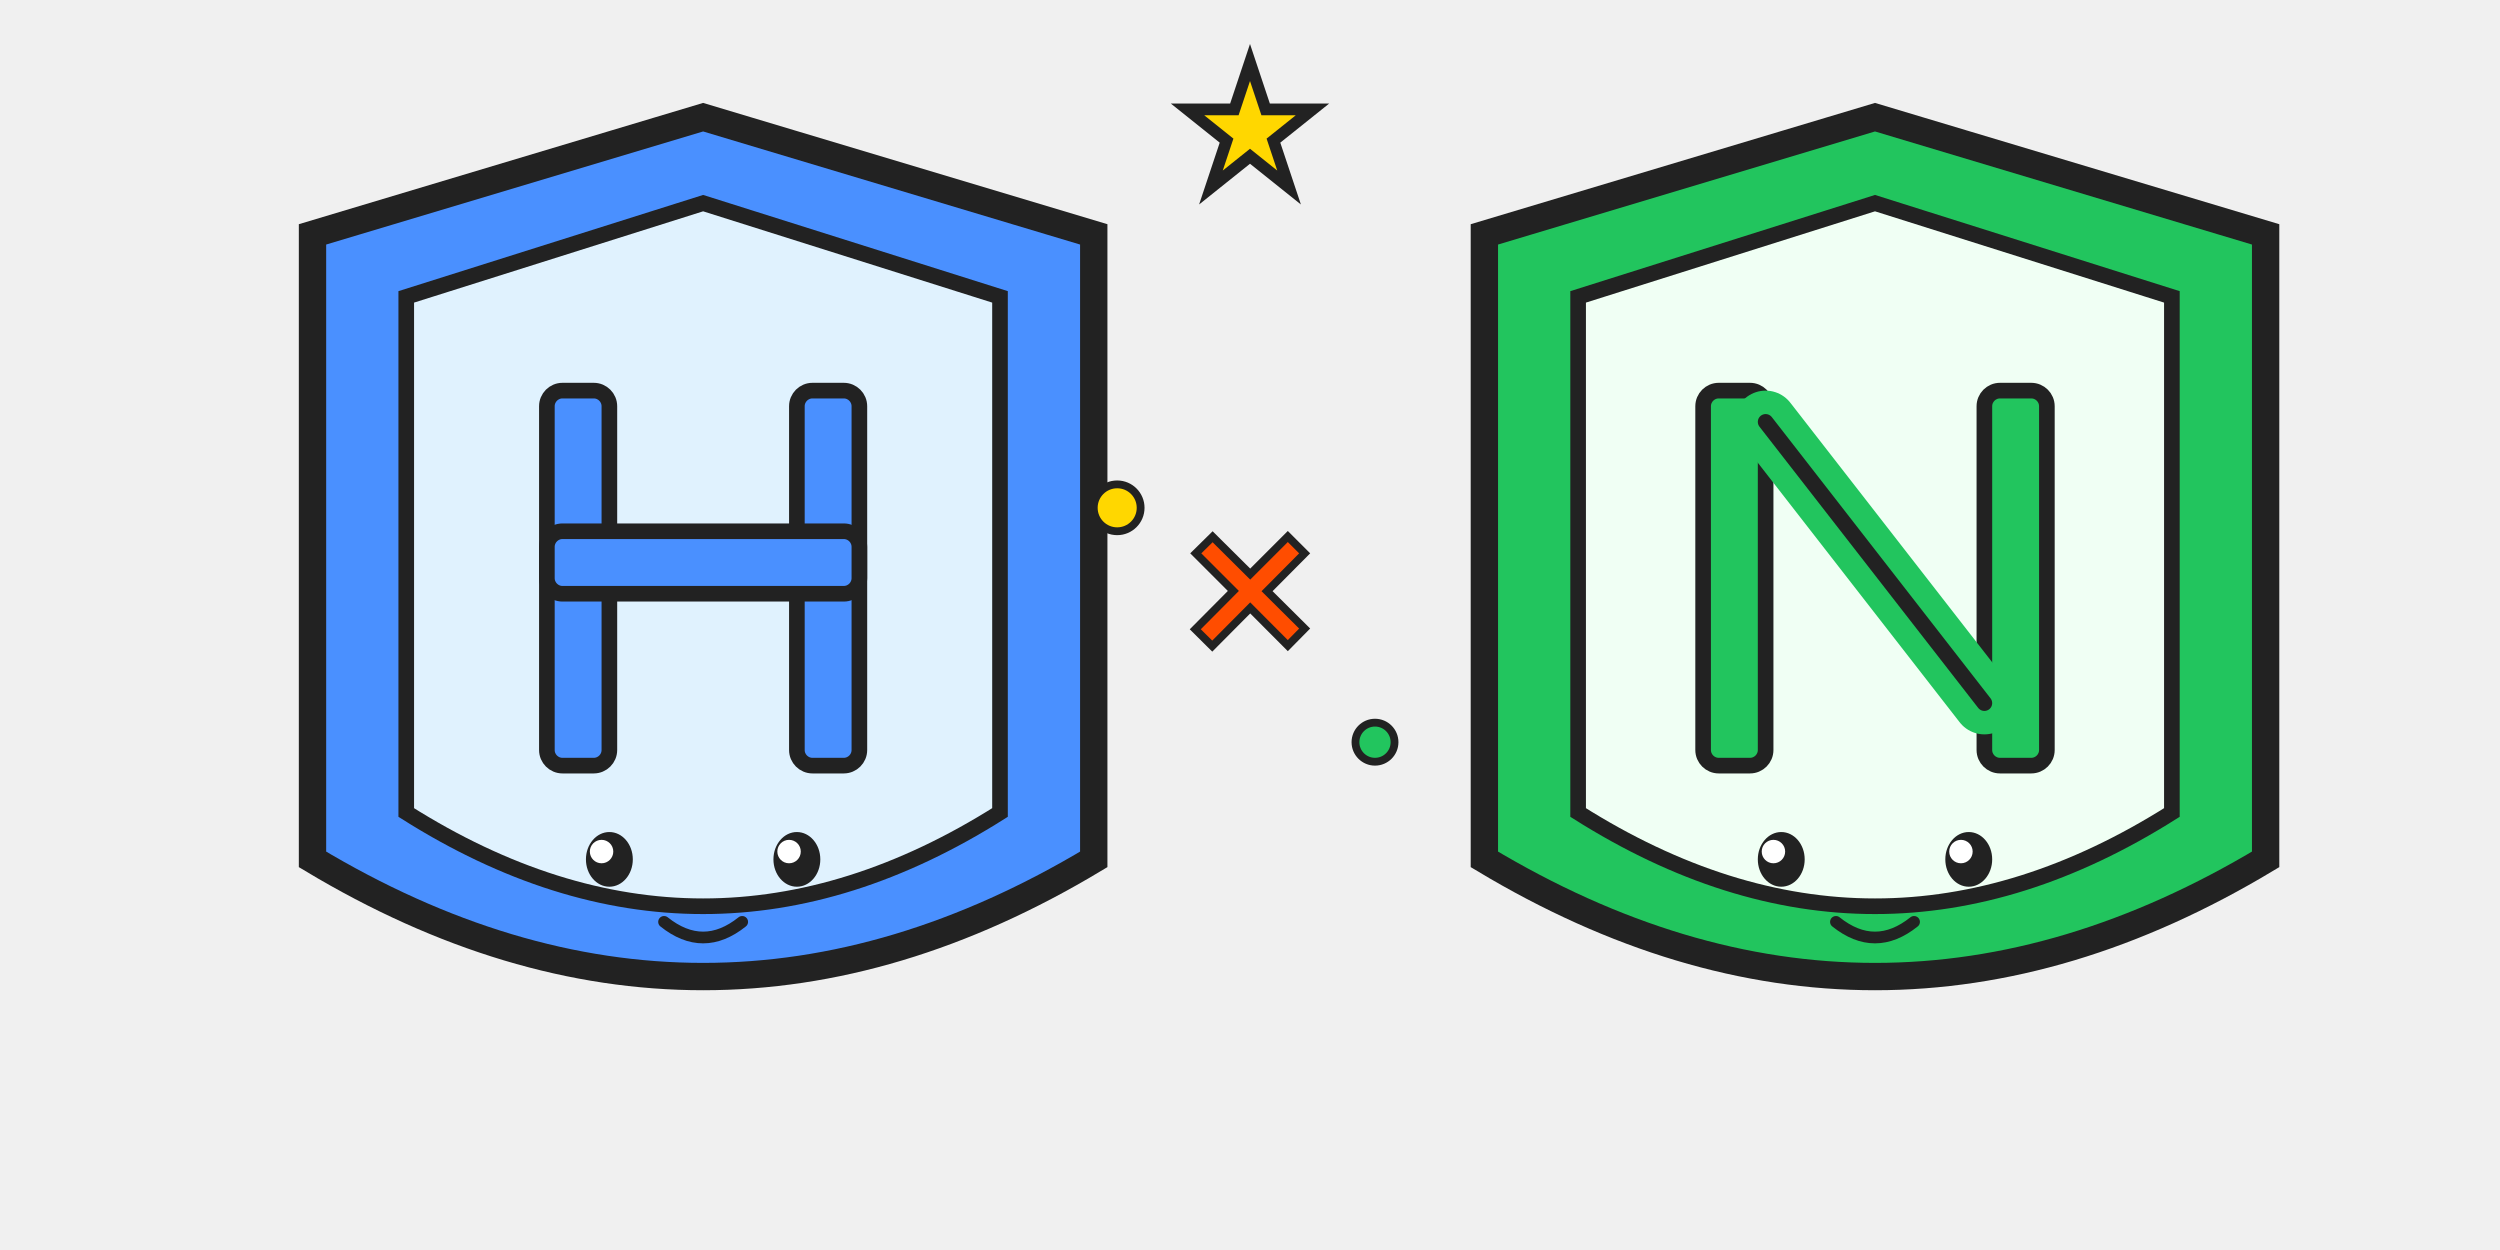
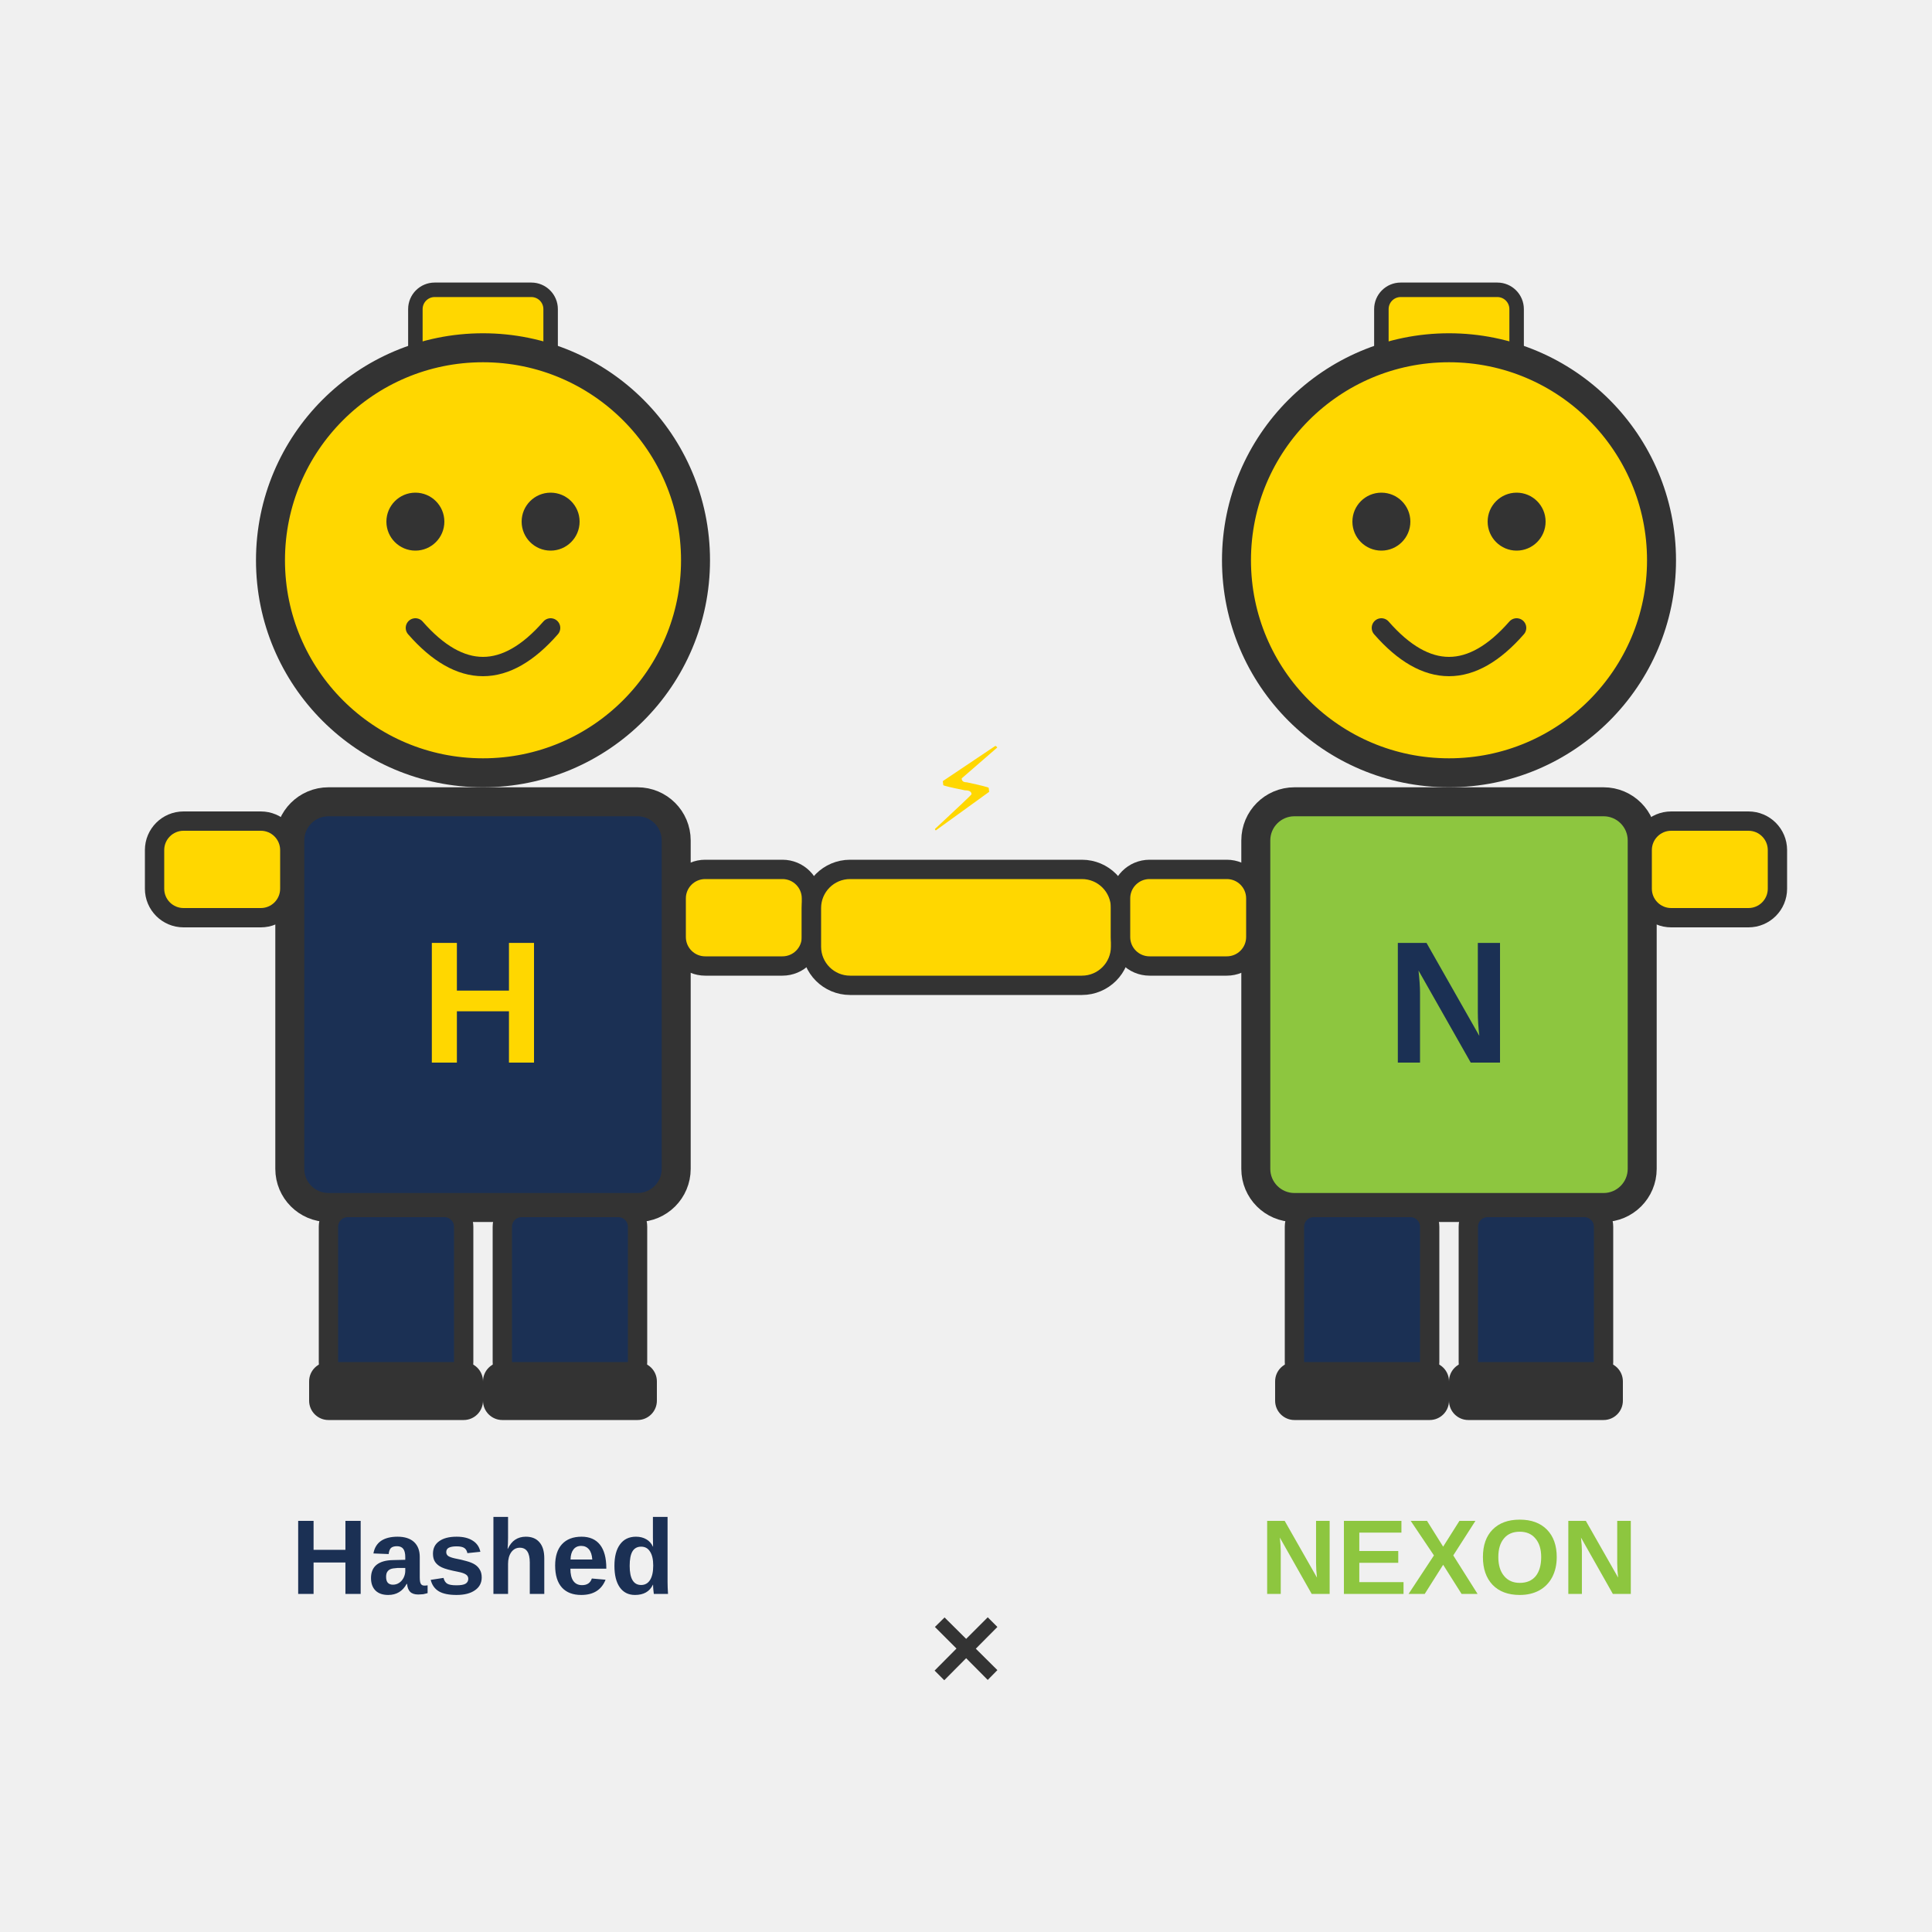
- <svg xmlns="http://www.w3.org/2000/svg" viewBox="0 0 320 160" width="320" height="160">
-   <g transform="translate(30, 10)">
-     <path d="M10 20 L60 5 L110 20 L110 100 Q60 130 10 100 Z" fill="#4A90FF" stroke="#222" stroke-width="3.5" />
-     <path d="M22 28 L60 16 L98 28 L98 94 Q60 118 22 94 Z" fill="#E0F2FE" stroke="#222" stroke-width="2" />
-     <rect x="40" y="40" width="8" height="48" rx="2" fill="#4A90FF" stroke="#222" stroke-width="2" />
-     <rect x="72" y="40" width="8" height="48" rx="2" fill="#4A90FF" stroke="#222" stroke-width="2" />
-     <rect x="40" y="58" width="40" height="8" rx="2" fill="#4A90FF" stroke="#222" stroke-width="2" />
-     <ellipse cx="48" cy="100" rx="3" ry="3.5" fill="#222" />
-     <ellipse cx="72" cy="100" rx="3" ry="3.5" fill="#222" />
-     <circle cx="47" cy="99" r="1.5" fill="#FFF" />
-     <circle cx="71" cy="99" r="1.5" fill="#FFF" />
-     <path d="M55 108 Q60 112 65 108" fill="none" stroke="#222" stroke-width="1.5" stroke-linecap="round" />
-   </g>
-   <g transform="translate(148, 55)">
-     <text x="12" y="30" text-anchor="middle" font-family="Arial, sans-serif" font-size="28" font-weight="900" fill="#FF4D00" stroke="#222" stroke-width="1">×</text>
-     <circle cx="-5" cy="10" r="3" fill="#FFD700" stroke="#222" stroke-width="1" />
-     <circle cx="28" cy="40" r="2.5" fill="#22C55E" stroke="#222" stroke-width="1" />
-   </g>
-   <g transform="translate(180, 10)">
-     <path d="M10 20 L60 5 L110 20 L110 100 Q60 130 10 100 Z" fill="#22C55E" stroke="#222" stroke-width="3.5" />
-     <path d="M22 28 L60 16 L98 28 L98 94 Q60 118 22 94 Z" fill="#F0FFF4" stroke="#222" stroke-width="2" />
-     <rect x="38" y="40" width="8" height="48" rx="2" fill="#22C55E" stroke="#222" stroke-width="2" />
-     <rect x="74" y="40" width="8" height="48" rx="2" fill="#22C55E" stroke="#222" stroke-width="2" />
-     <path d="M46 44 L74 80" stroke="#22C55E" stroke-width="8" stroke-linecap="round" />
-     <path d="M46 44 L74 80" stroke="#222" stroke-width="2" stroke-linecap="round" />
-     <ellipse cx="48" cy="100" rx="3" ry="3.5" fill="#222" />
-     <ellipse cx="72" cy="100" rx="3" ry="3.5" fill="#222" />
-     <circle cx="47" cy="99" r="1.5" fill="#FFF" />
-     <circle cx="71" cy="99" r="1.5" fill="#FFF" />
-     <path d="M55 108 Q60 112 65 108" fill="none" stroke="#222" stroke-width="1.5" stroke-linecap="round" />
-   </g>
-   <polygon points="160,8 162,14 168,14 163,18 165,24 160,20 155,24 157,18 152,14 158,14" fill="#FFD700" stroke="#222" stroke-width="1.5" />
+ <svg xmlns="http://www.w3.org/2000/svg" viewBox="0 0 200 200" width="200" height="200">
+   <rect x="43" y="30" width="14" height="8" rx="2" fill="#FFD700" stroke="#333" stroke-width="1.5" />
+   <circle cx="50" cy="58" r="22" fill="#FFD700" stroke="#333" stroke-width="3" />
+   <circle cx="43" cy="54" r="3" fill="#333" />
+   <circle cx="57" cy="54" r="3" fill="#333" />
+   <path d="M 43 65 Q 50 73 57 65" stroke="#333" stroke-width="2" fill="none" stroke-linecap="round" />
+   <rect x="30" y="83" width="40" height="42" rx="4" fill="#1B3054" stroke="#333" stroke-width="3" />
+   <text x="50" y="110" text-anchor="middle" font-size="18" font-weight="bold" fill="#FFD700" font-family="Arial">H</text>
+   <rect x="16" y="85" width="14" height="10" rx="3" fill="#FFD700" stroke="#333" stroke-width="2" />
+   <rect x="70" y="90" width="14" height="10" rx="3" fill="#FFD700" stroke="#333" stroke-width="2" />
+   <rect x="34" y="125" width="14" height="18" rx="2" fill="#1B3054" stroke="#333" stroke-width="2" />
+   <rect x="52" y="125" width="14" height="18" rx="2" fill="#1B3054" stroke="#333" stroke-width="2" />
+   <rect x="32" y="141" width="18" height="6" rx="2" fill="#333" />
+   <rect x="50" y="141" width="18" height="6" rx="2" fill="#333" />
+   <rect x="84" y="90" width="32" height="12" rx="4" fill="#FFD700" stroke="#333" stroke-width="2" />
+   <text x="100" y="86" text-anchor="middle" font-size="12" fill="#FFD700">⚡</text>
+   <rect x="143" y="30" width="14" height="8" rx="2" fill="#FFD700" stroke="#333" stroke-width="1.5" />
+   <circle cx="150" cy="58" r="22" fill="#FFD700" stroke="#333" stroke-width="3" />
+   <circle cx="143" cy="54" r="3" fill="#333" />
+   <circle cx="157" cy="54" r="3" fill="#333" />
+   <path d="M 143 65 Q 150 73 157 65" stroke="#333" stroke-width="2" fill="none" stroke-linecap="round" />
+   <rect x="130" y="83" width="40" height="42" rx="4" fill="#8DC63F" stroke="#333" stroke-width="3" />
+   <text x="150" y="110" text-anchor="middle" font-size="18" font-weight="bold" fill="#1B3054" font-family="Arial">N</text>
+   <rect x="116" y="90" width="14" height="10" rx="3" fill="#FFD700" stroke="#333" stroke-width="2" />
+   <rect x="170" y="85" width="14" height="10" rx="3" fill="#FFD700" stroke="#333" stroke-width="2" />
+   <rect x="134" y="125" width="14" height="18" rx="2" fill="#1B3054" stroke="#333" stroke-width="2" />
+   <rect x="152" y="125" width="14" height="18" rx="2" fill="#1B3054" stroke="#333" stroke-width="2" />
+   <rect x="132" y="141" width="18" height="6" rx="2" fill="#333" />
+   <rect x="150" y="141" width="18" height="6" rx="2" fill="#333" />
+   <text x="50" y="165" text-anchor="middle" font-size="11" font-weight="bold" fill="#1B3054" font-family="Arial">Hashed</text>
+   <text x="100" y="175" text-anchor="middle" font-size="13" font-weight="bold" fill="#333" font-family="Arial">×</text>
+   <text x="150" y="165" text-anchor="middle" font-size="11" font-weight="bold" fill="#8DC63F" font-family="Arial">NEXON</text>
</svg>
